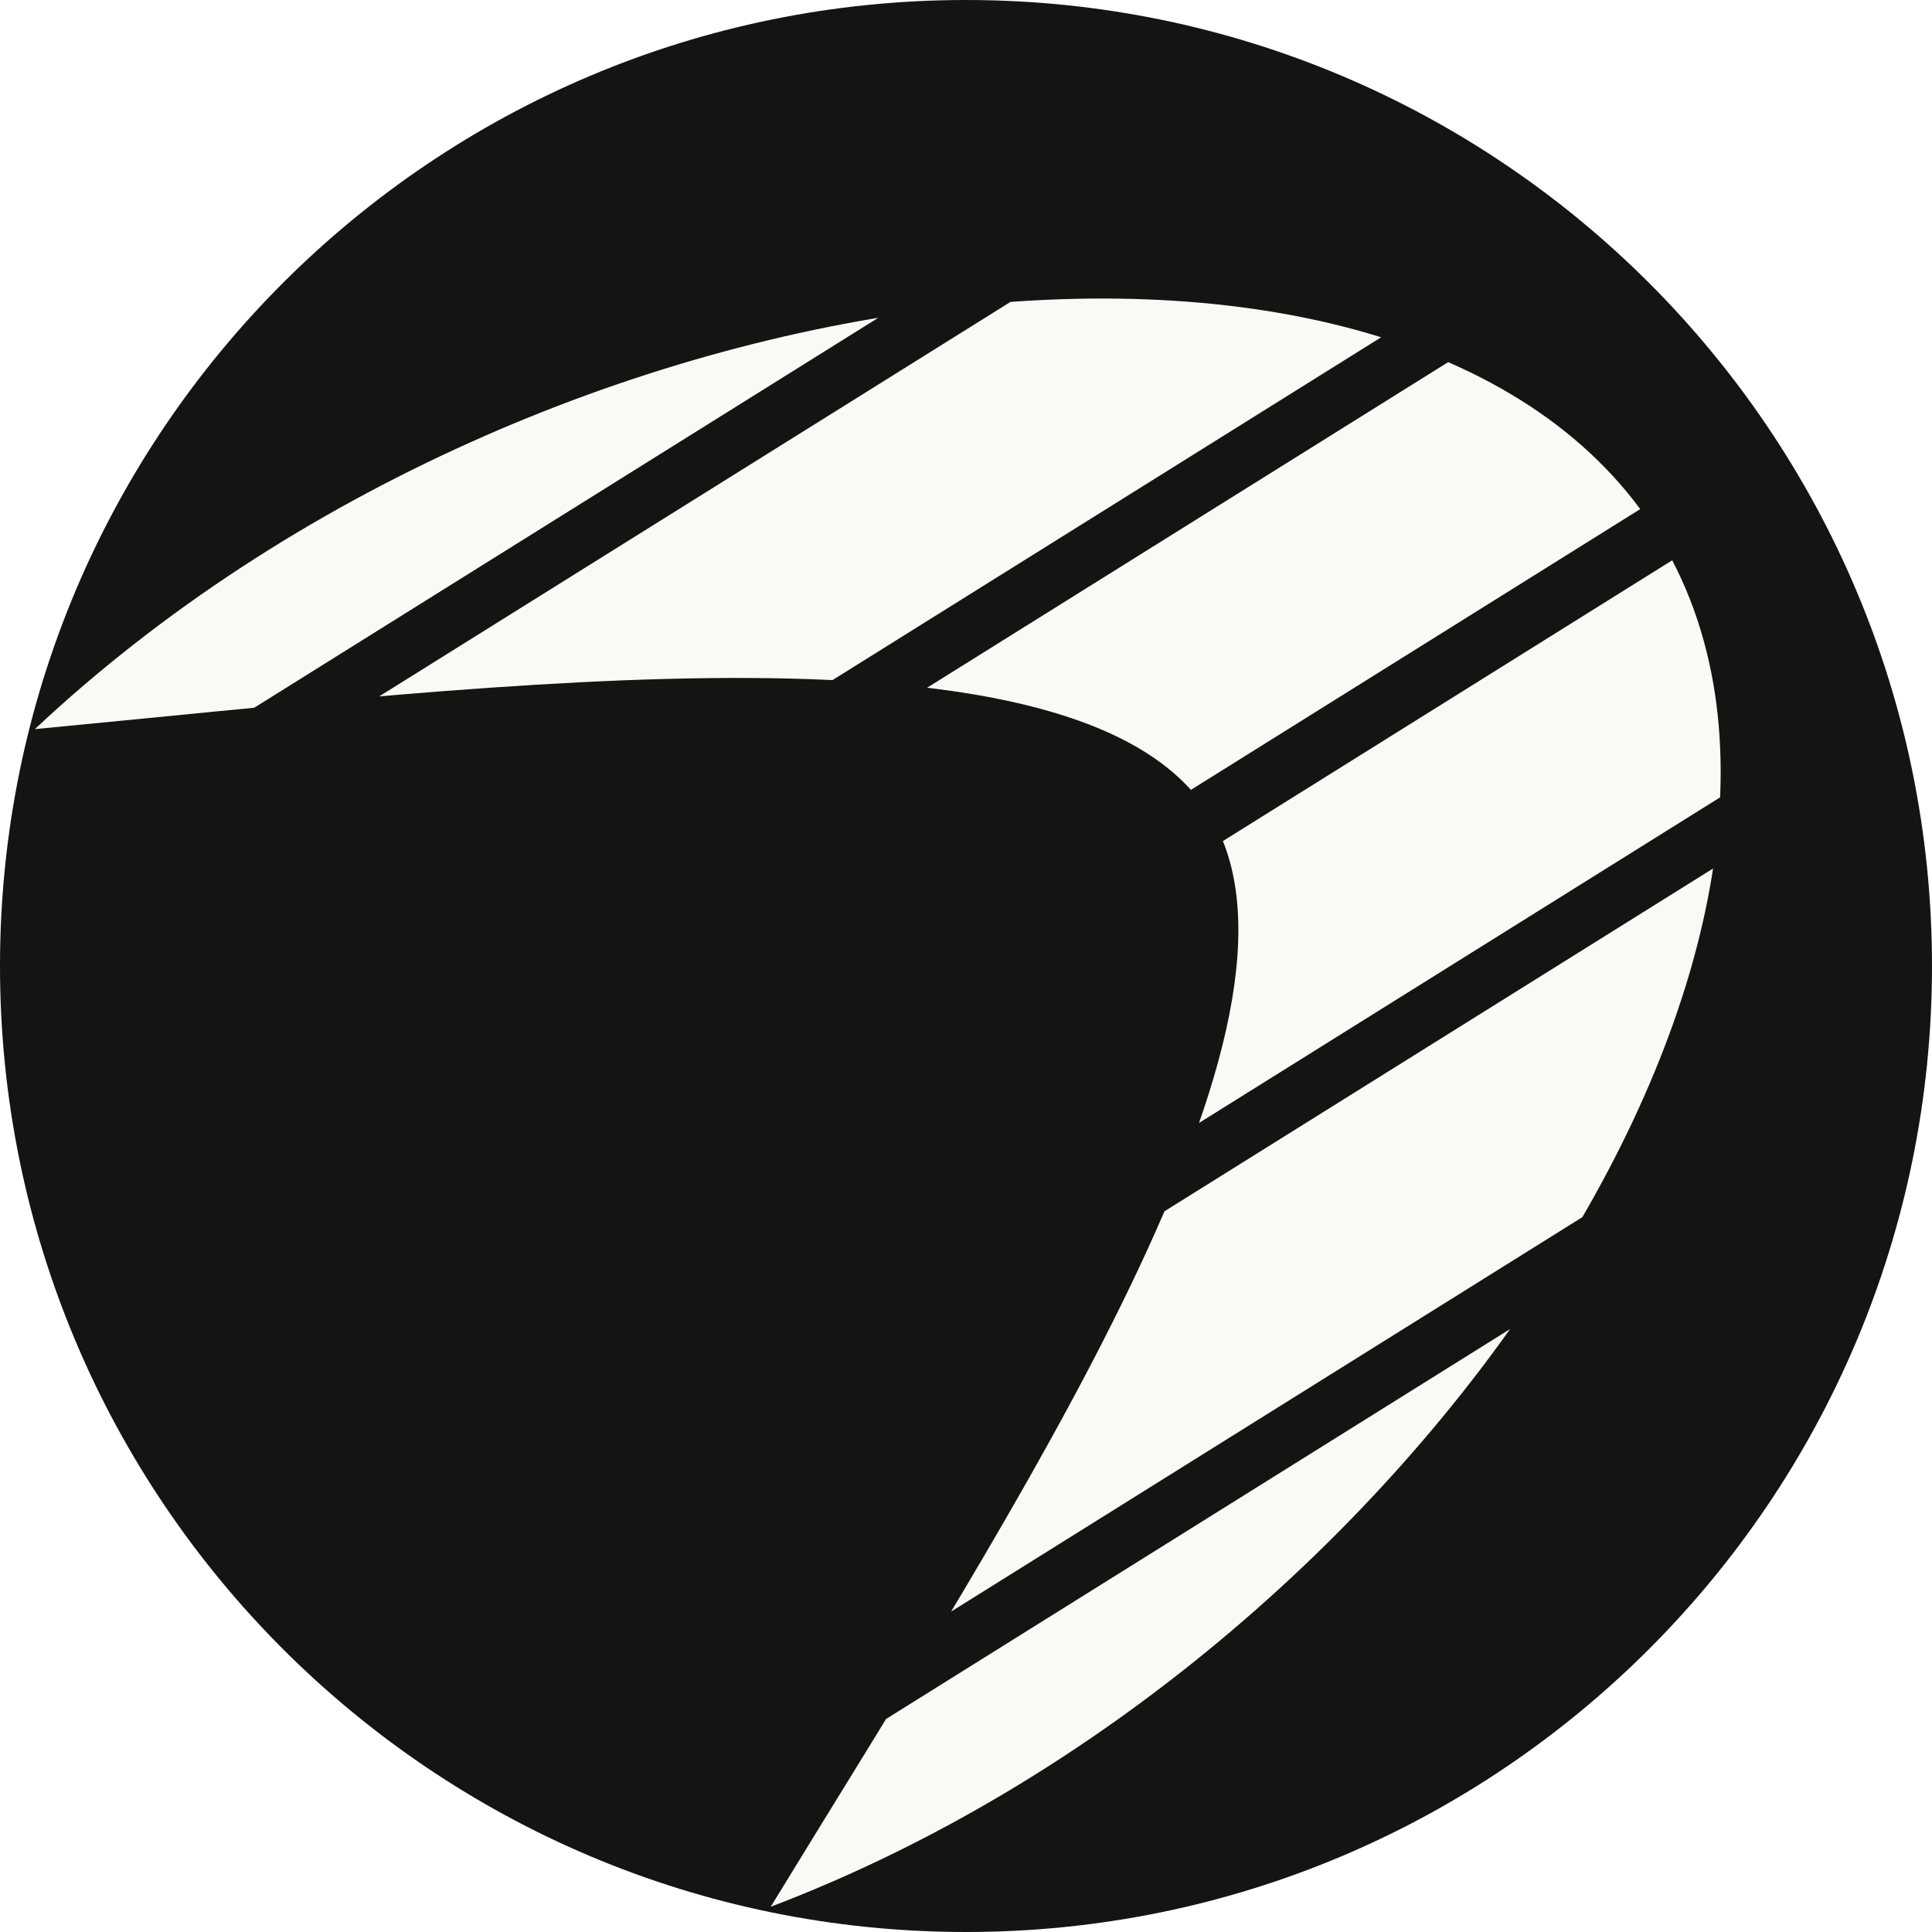
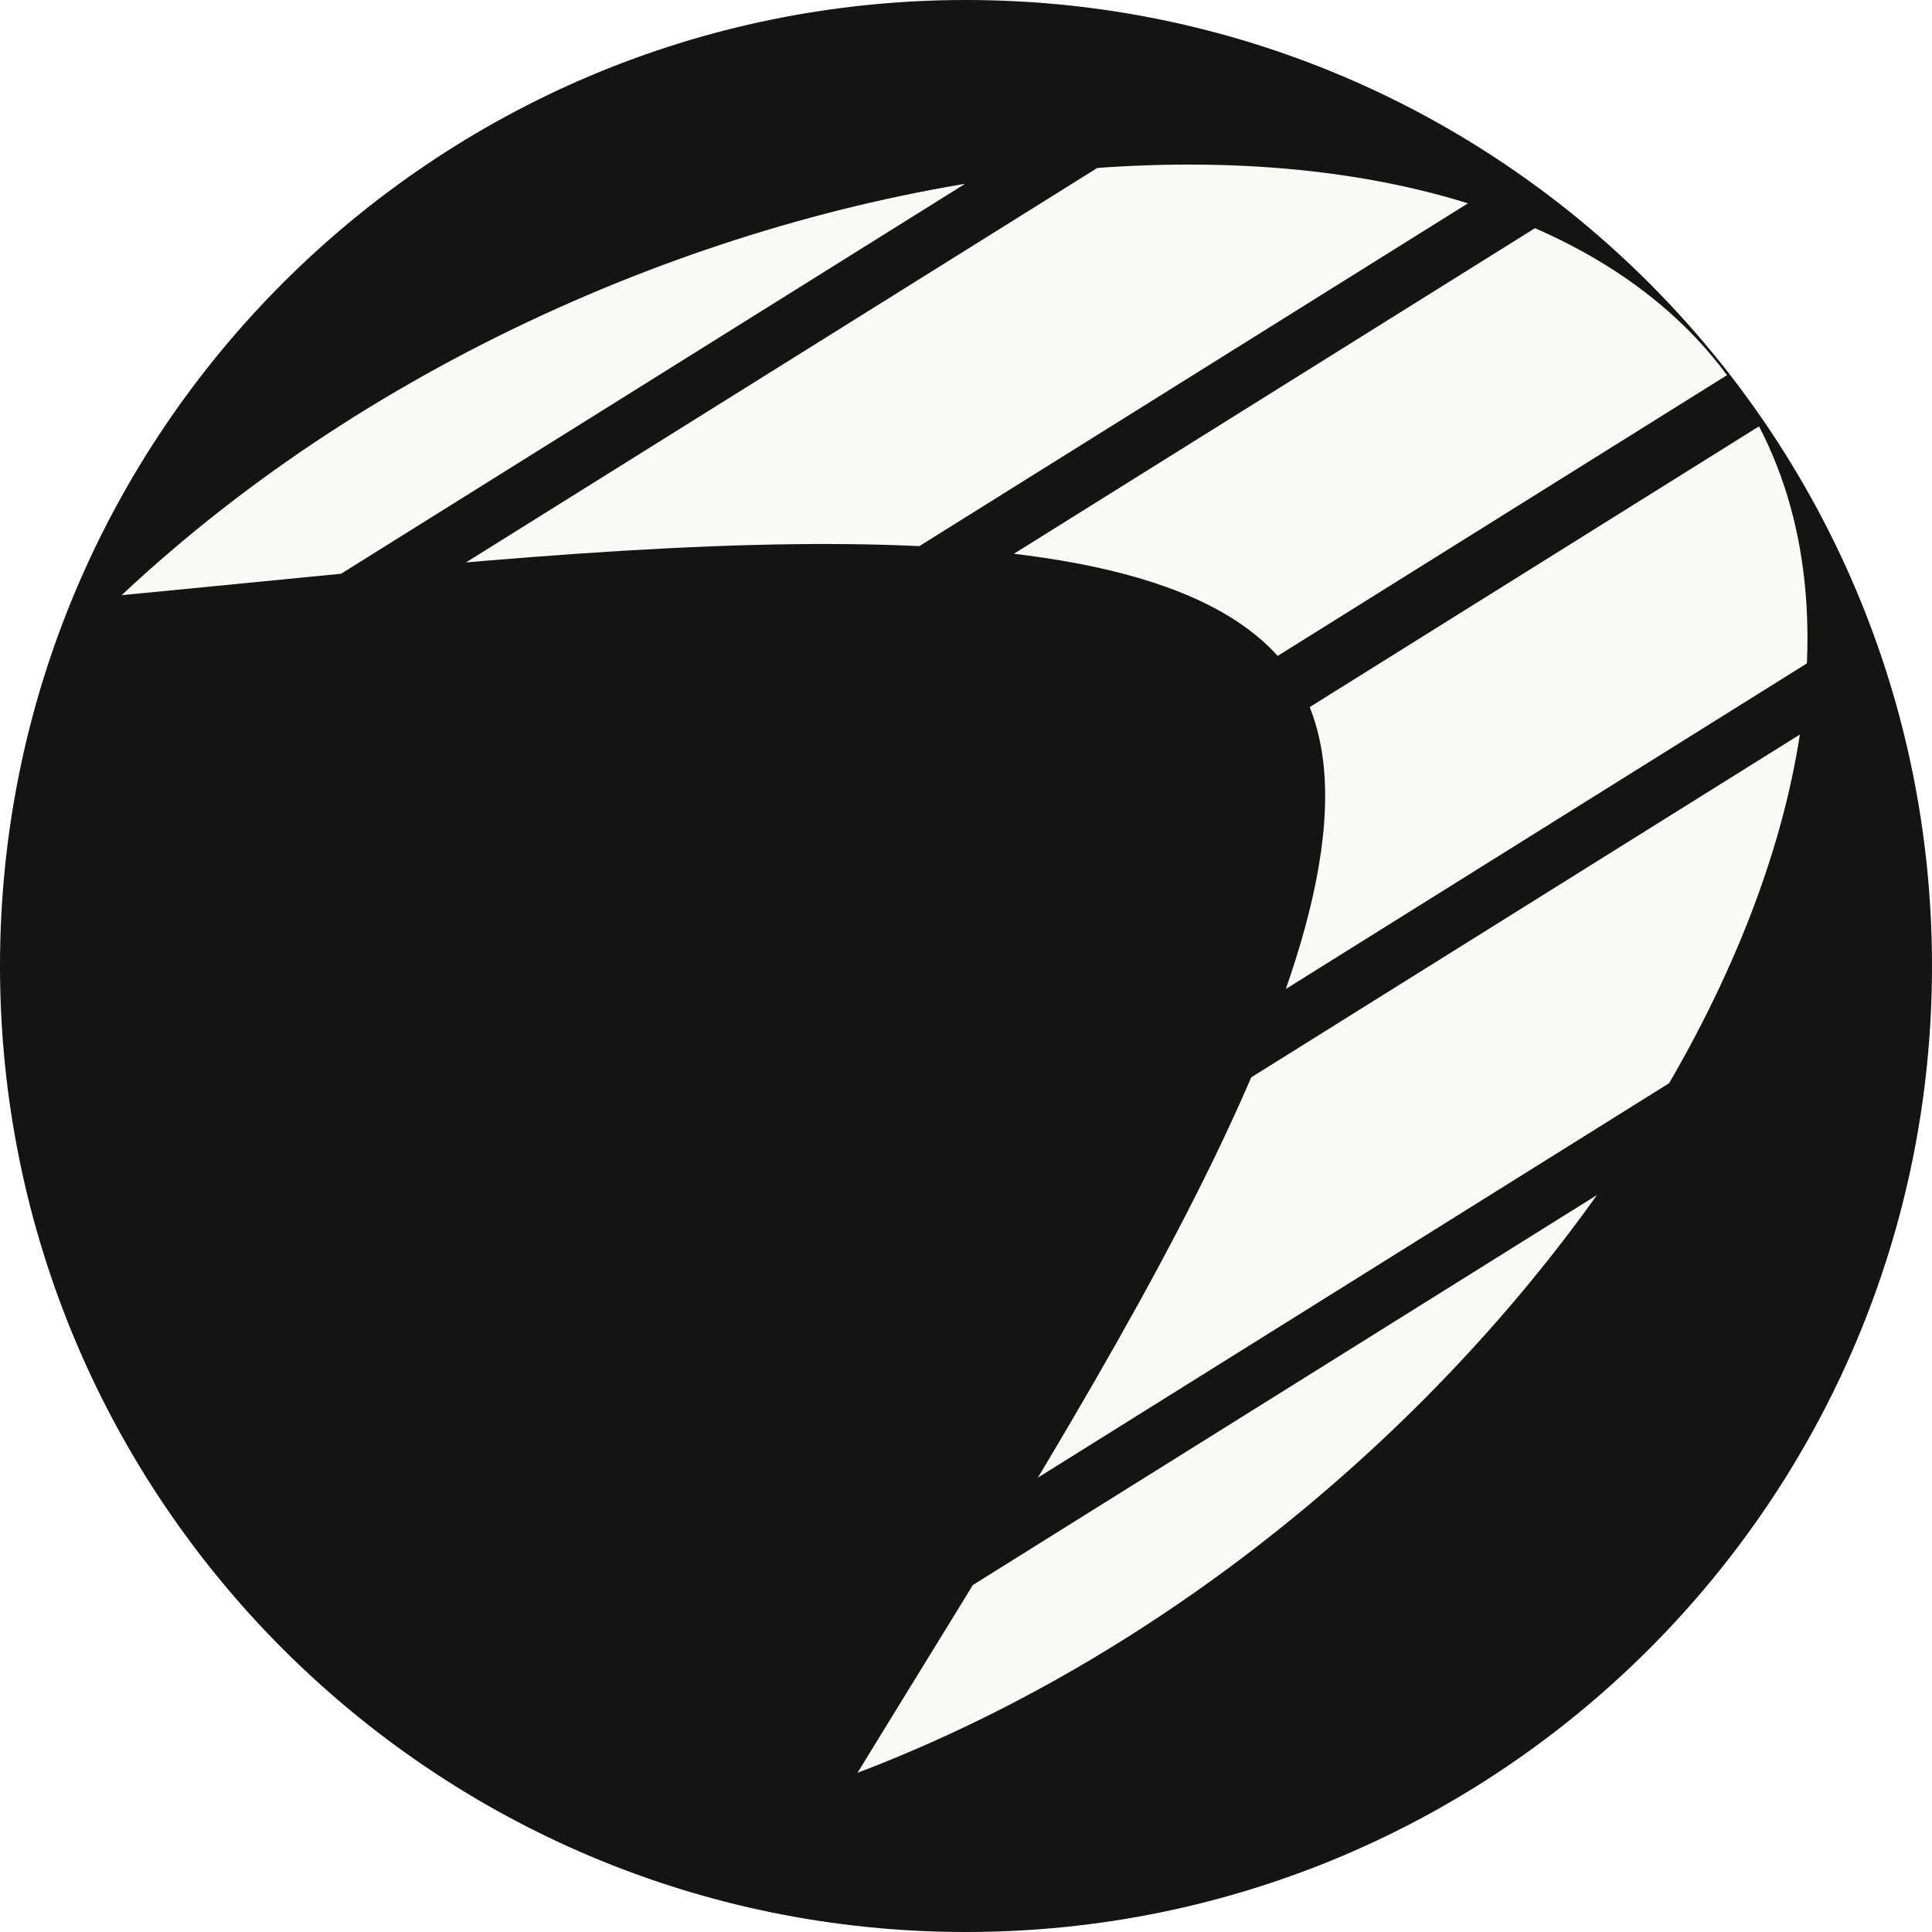
<svg xmlns="http://www.w3.org/2000/svg" viewBox="0 0 512 512" width="100%" height="100%">
  <defs>
    <clipPath id="const-favicon-clip-pub">
      <path fill-rule="evenodd" d="M432 72C250 36 40 136 40 256C40 376 250 476 432 440C320 384 180 320 180 256C180 192 320 128 432 72Z" />
    </clipPath>
  </defs>
  <circle cx="256" cy="256" r="256" fill="#141413" />
-   <g transform="translate(512 0) scale(-1 1) rotate(32 256 256)" clip-path="url(#const-favicon-clip-pub)" fill="#FAF9F5">
-     <rect x="-60" y="38" width="632" height="60" />
-     <rect x="-60" y="113" width="632" height="60" />
-     <rect x="-60" y="188" width="632" height="60" />
-     <rect x="-60" y="264" width="632" height="60" />
-     <rect x="-60" y="339" width="632" height="60" />
-     <rect x="-60" y="414" width="632" height="60" />
+   <g transform="translate(23, -35.5)">
+     <g transform="translate(512 0) scale(-1 1) rotate(32 256 256)" clip-path="url(#const-favicon-clip-pub)" fill="#FAF9F5">
+       <rect x="-60" y="38" width="632" height="60" />
+       <rect x="-60" y="113" width="632" height="60" />
+       <rect x="-60" y="188" width="632" height="60" />
+       <rect x="-60" y="264" width="632" height="60" />
+       <rect x="-60" y="339" width="632" height="60" />
+       <rect x="-60" y="414" width="632" height="60" />
+     </g>
  </g>
</svg>
